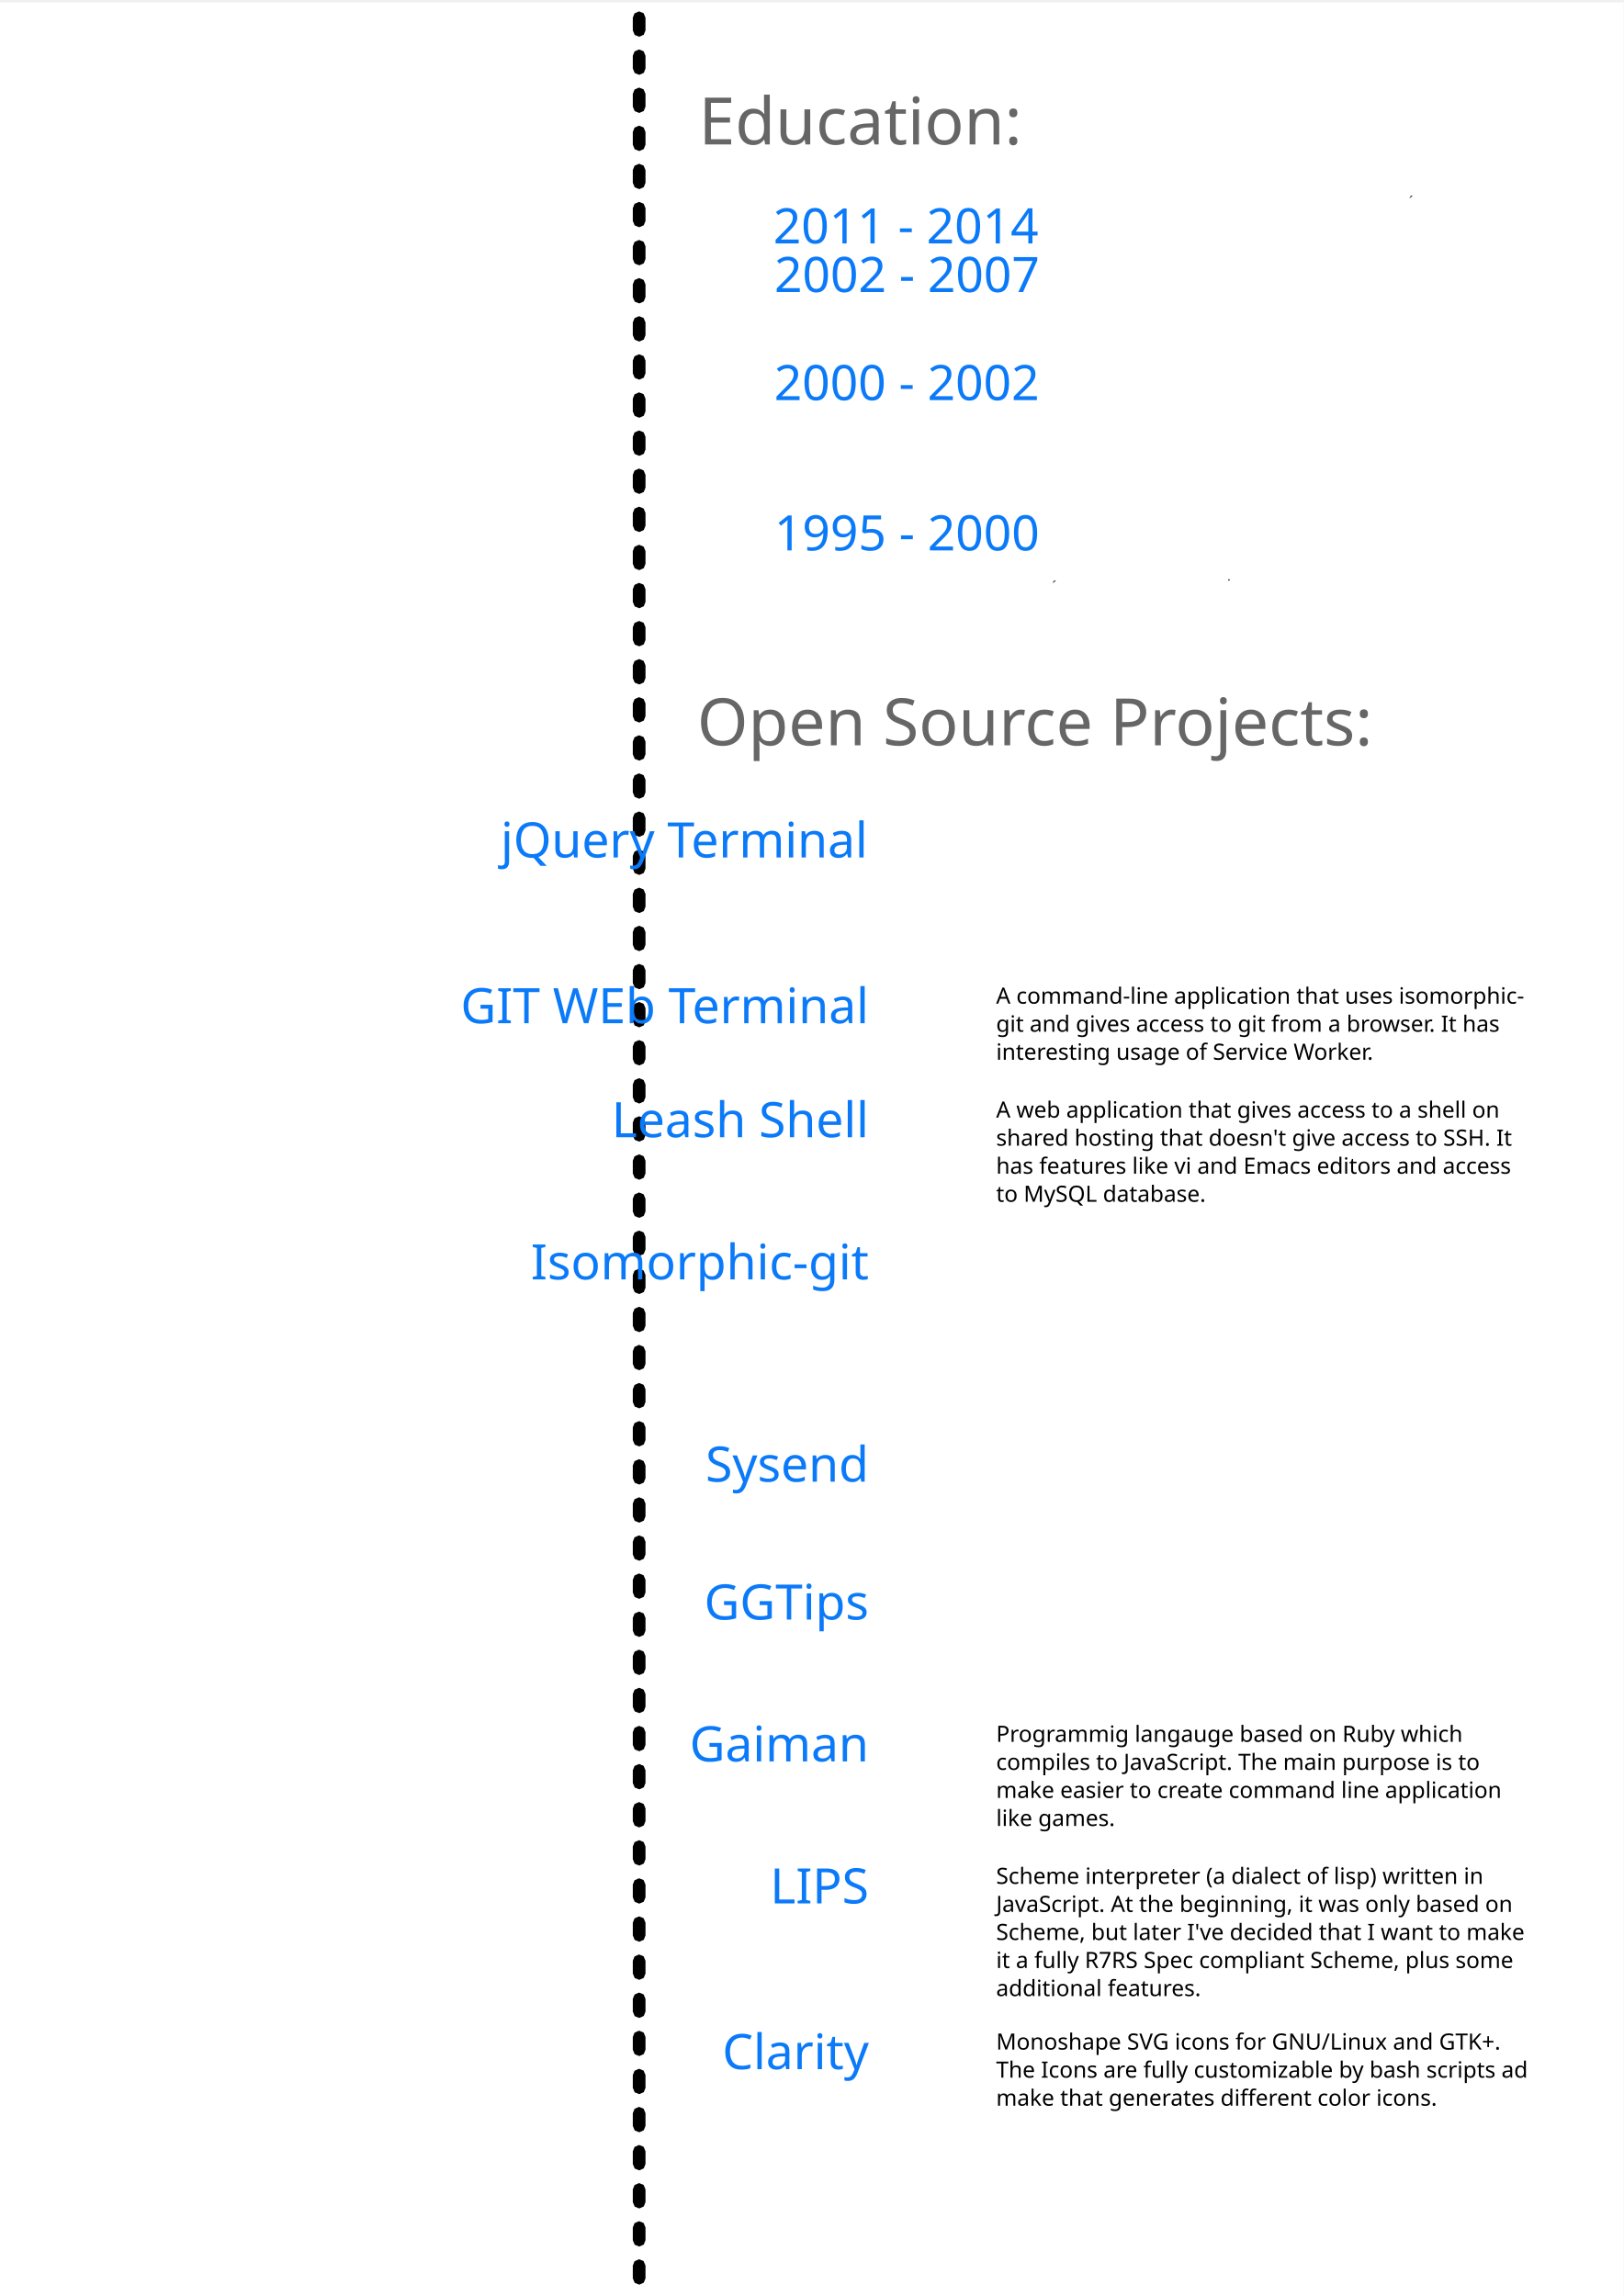
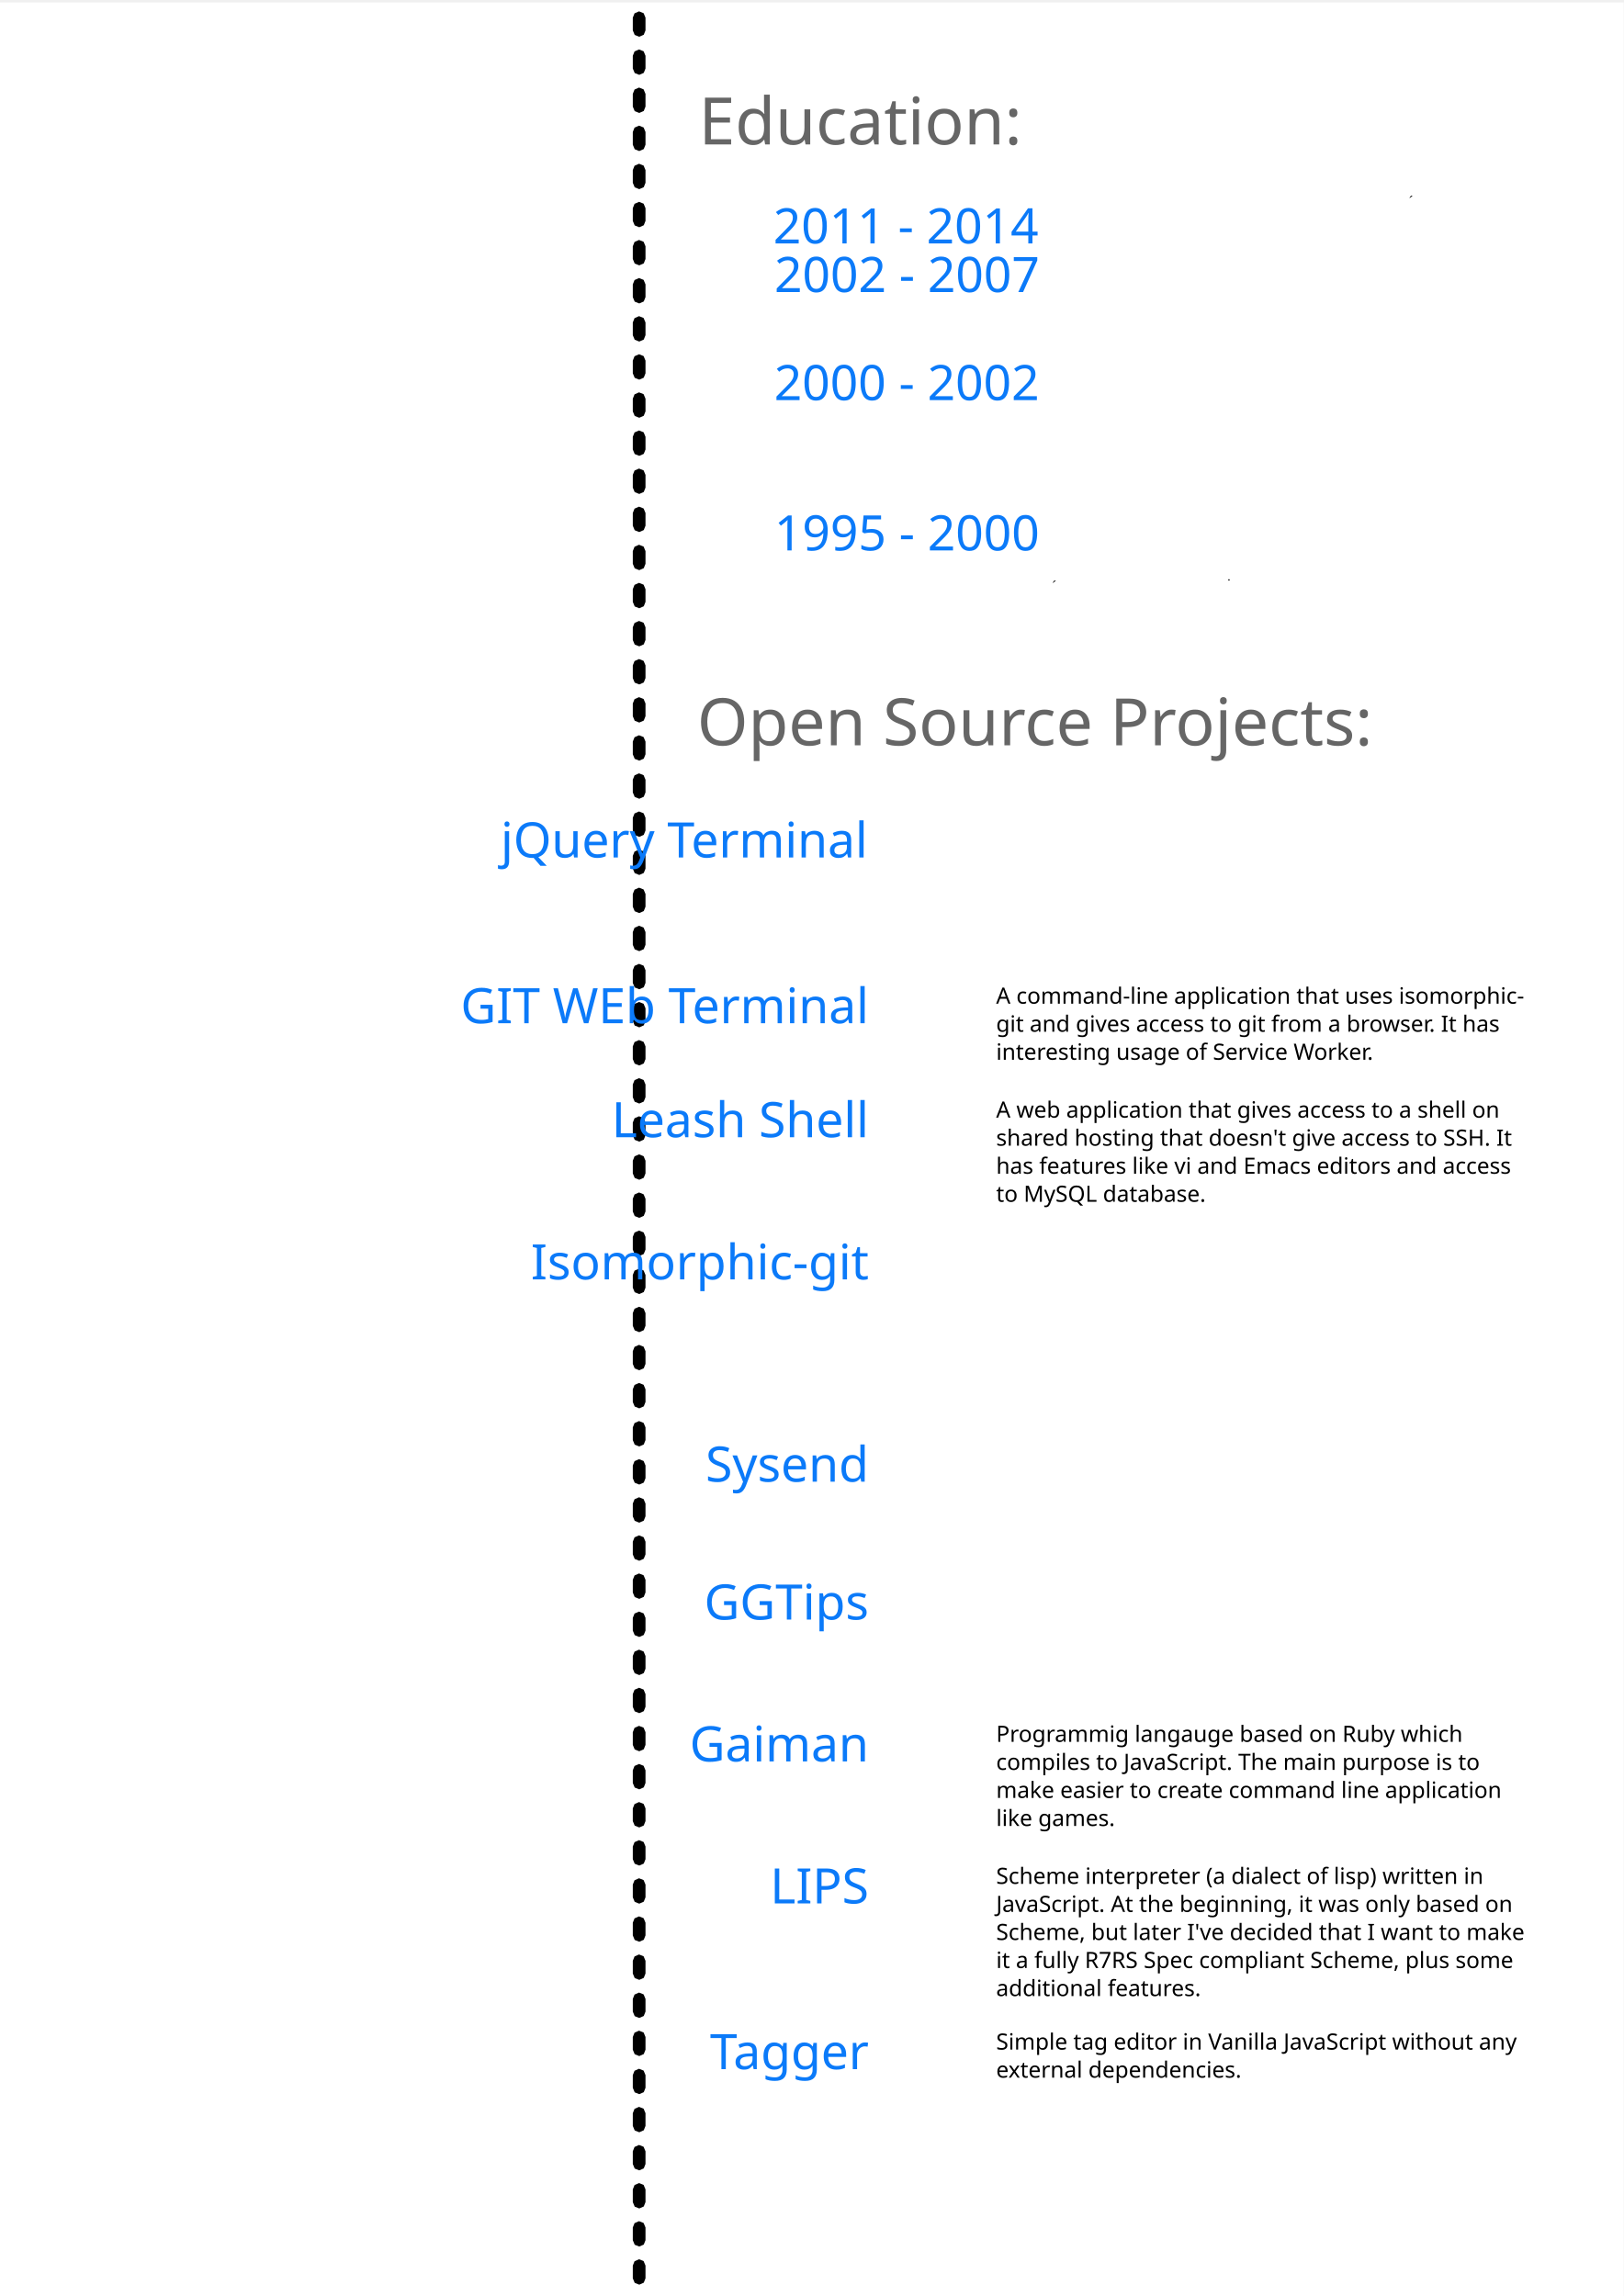
<svg xmlns="http://www.w3.org/2000/svg" xmlns:xlink="http://www.w3.org/1999/xlink" width="744.094" height="1052.362" id="svg2" version="1.1">
  <defs id="defs4">
    <rect x="769.857" y="520.391" width="267.38" height="67.259" id="rect37309" />
    <rect x="767.466" y="511.441" width="121.149" height="120.361" id="rect34097" />
    <rect x="794.899" y="402.453" width="185.332" height="156.639" id="rect28571" />
    <rect x="769.857" y="520.391" width="258.229" height="56.646" id="rect87174" />
    <rect x="769.857" y="520.391" width="267.228" height="70.948" id="rect96908" />
    <rect x="769.857" y="520.391" width="271.296" height="69.521" id="rect14001" />
    <rect x="769.857" y="520.391" width="269.163" height="62.235" id="rect1038" />
    <rect x="769.857" y="520.391" width="269.163" height="62.235" id="rect1864" />
    <rect x="769.857" y="520.391" width="269.163" height="62.235" id="rect18218" />
  </defs>
  <rect y="1.115" x="0" height="1052.362" width="744.094" id="rect4186" style="color:#000000;display:inline;overflow:visible;visibility:visible;fill:#ffffff;fill-opacity:1;fill-rule:nonzero;stroke:none;stroke-width:5.821;marker:none;enable-background:accumulate" />
  <path id="path3048" clip-path="none" d="m 290.789,6.112 -0.797,2 v 5.822 l 0.871,2.076 2.092,0.832 2.061,-0.908 0.797,-2 V 8.112 l -0.871,-2.076 -2.092,-0.834 z m 0,17.463 -0.797,2 v 5.822 l 0.871,2.076 2.092,0.834 2.061,-0.91 0.797,-2 v -5.822 l -0.871,-2.076 -2.092,-0.834 z m 0,17.463 -0.797,2 v 5.822 l 0.871,2.076 2.092,0.834 2.061,-0.91 0.797,-2 v -5.822 l -0.871,-2.076 -2.092,-0.834 z m 0,17.463 -0.797,2 v 5.822 l 0.871,2.076 2.092,0.834 2.061,-0.91 0.797,-2 v -5.822 l -0.871,-2.076 -2.092,-0.834 z m 0,17.463 -0.797,2 v 5.822 l 0.871,2.076 2.092,0.834 2.061,-0.91 0.797,-2 V 77.963 l -0.871,-2.076 -2.092,-0.834 z m 0,17.463 -0.797,2 v 5.822 l 0.871,2.076 2.092,0.834 2.061,-0.91 0.797,-2 v -5.822 l -0.871,-2.076 -2.092,-0.832 z m 0,17.463 -0.797,2.002 v 5.82 l 0.871,2.076 2.092,0.834 2.061,-0.91 0.797,-2 v -5.82 l -0.871,-2.078 -2.092,-0.832 z m 0,17.463 -0.797,2.002 v 5.82 l 0.871,2.076 2.092,0.834 2.061,-0.91 0.797,-2 v -5.82 l -0.871,-2.078 -2.092,-0.832 z m 0,17.463 -0.797,2.002 v 5.82 l 0.871,2.076 2.092,0.834 2.061,-0.91 0.797,-2 v -5.82 l -0.871,-2.078 -2.092,-0.832 z m 0,17.463 -0.797,2.002 v 5.82 l 0.871,2.076 2.092,0.834 2.061,-0.91 0.797,-2 v -5.82 l -0.871,-2.078 -2.092,-0.832 z m 0,17.463 -0.797,2.002 v 5.82 l 0.871,2.076 2.092,0.834 2.061,-0.91 0.797,-2 v -5.82 l -0.871,-2.078 -2.092,-0.832 z m 0,17.463 -0.797,2.002 v 5.82 l 0.871,2.076 2.092,0.834 2.061,-0.91 0.797,-2 v -5.82 l -0.871,-2.078 -2.092,-0.832 z m 0,17.465 -0.797,2 v 5.82 l 0.871,2.078 2.092,0.832 2.061,-0.908 0.797,-2.002 v -5.82 l -0.871,-2.076 -2.092,-0.834 z m 0,17.463 -0.797,2 v 5.82 l 0.871,2.078 2.092,0.832 2.061,-0.908 0.797,-2.002 v -5.82 l -0.871,-2.076 -2.092,-0.834 z m 0,17.463 -0.797,2 v 5.82 l 0.871,2.078 2.092,0.832 2.061,-0.908 0.797,-2.002 v -5.82 l -0.871,-2.076 -2.092,-0.834 z m 0,17.463 -0.797,2 v 5.82 l 0.871,2.078 2.092,0.832 2.061,-0.908 0.797,-2.002 v -5.82 l -0.871,-2.076 -2.092,-0.834 z m 0,17.463 -0.797,2 v 5.82 l 0.871,2.078 2.092,0.832 2.061,-0.908 0.797,-2.002 v -5.82 l -0.871,-2.076 -2.092,-0.834 z m 0,17.463 -0.797,2 v 5.82 l 0.871,2.078 2.092,0.832 2.061,-0.908 0.797,-2.002 v -5.82 l -0.871,-2.076 -2.092,-0.834 z m 0,17.463 -0.797,2 v 5.822 l 0.871,2.076 2.092,0.832 2.061,-0.908 0.797,-2 v -5.822 l -0.871,-2.076 -2.092,-0.834 z m 0,17.463 -0.797,2 v 5.822 l 0.871,2.076 2.092,0.834 2.061,-0.91 0.797,-2 v -5.822 l -0.871,-2.076 -2.092,-0.834 z m 0,17.463 -0.797,2 v 5.822 l 0.871,2.076 2.092,0.834 2.061,-0.91 0.797,-2 v -5.822 l -0.871,-2.076 -2.092,-0.834 z m 0,17.463 -0.797,2 v 5.822 l 0.871,2.076 2.092,0.834 2.061,-0.91 0.797,-2 v -5.822 l -0.871,-2.076 -2.092,-0.834 z m 0,17.463 -0.797,2 v 5.822 l 0.871,2.076 2.092,0.834 2.061,-0.91 0.797,-2 v -5.822 l -0.871,-2.076 -2.092,-0.834 z m 0,17.463 -0.797,2 v 5.822 l 0.871,2.076 2.092,0.834 2.061,-0.91 0.797,-2 v -5.822 l -0.871,-2.076 -2.092,-0.832 z m 0,17.463 -0.797,2.002 v 5.82 l 0.871,2.076 2.092,0.834 2.061,-0.91 0.797,-2 v -5.82 l -0.871,-2.078 -2.092,-0.832 z m 0,17.463 -0.797,2.002 v 5.82 l 0.871,2.076 2.092,0.834 2.061,-0.91 0.797,-2 v -5.82 l -0.871,-2.078 -2.092,-0.832 z m 0,17.463 -0.797,2.002 v 5.82 l 0.871,2.076 2.092,0.834 2.061,-0.91 0.797,-2 v -5.82 l -0.871,-2.078 -2.092,-0.832 z m 0,17.463 -0.797,2.002 v 5.82 l 0.871,2.076 2.092,0.834 2.061,-0.91 0.797,-2 v -5.82 l -0.871,-2.078 -2.092,-0.832 z m 0,17.463 -0.797,2.002 v 5.82 l 0.871,2.076 2.092,0.834 2.061,-0.91 0.797,-2 v -5.82 l -0.871,-2.078 -2.092,-0.832 z m 0,17.463 -0.797,2.002 v 5.82 l 0.871,2.076 2.092,0.834 2.061,-0.91 0.797,-2 v -5.82 l -0.871,-2.078 -2.092,-0.832 z m 0,17.465 -0.797,2 v 5.82 l 0.871,2.078 2.092,0.832 2.061,-0.908 0.797,-2.002 v -5.82 l -0.871,-2.076 -2.092,-0.834 z m 0,17.463 -0.797,2 v 5.82 l 0.871,2.078 2.092,0.832 2.061,-0.908 0.797,-2.002 v -5.82 l -0.871,-2.076 -2.092,-0.834 z m 0,17.463 -0.797,2 v 5.82 l 0.871,2.078 2.092,0.832 2.061,-0.908 0.797,-2.002 v -5.82 l -0.871,-2.076 -2.092,-0.834 z m 0,17.463 -0.797,2 v 5.82 l 0.871,2.078 2.092,0.832 2.061,-0.908 0.797,-2.002 v -5.82 l -0.871,-2.076 -2.092,-0.834 z m 0,17.463 -0.797,2 v 5.82 l 0.871,2.078 2.092,0.832 2.061,-0.908 0.797,-2.002 v -5.82 l -0.871,-2.076 -2.092,-0.834 z m 0,17.463 -0.797,2 v 5.82 l 0.871,2.078 2.092,0.832 2.061,-0.908 0.797,-2.002 v -5.82 l -0.871,-2.076 -2.092,-0.834 z m 0,17.463 -0.797,2 v 5.822 l 0.871,2.076 2.092,0.832 2.061,-0.908 0.797,-2 v -5.822 l -0.871,-2.076 -2.092,-0.834 z m 0,17.463 -0.797,2 v 5.822 l 0.871,2.076 2.092,0.834 2.061,-0.91 0.797,-2 v -5.822 l -0.871,-2.076 -2.092,-0.834 z m 0,17.463 -0.797,2 v 5.822 l 0.871,2.076 2.092,0.834 2.061,-0.91 0.797,-2 v -5.822 l -0.871,-2.076 -2.092,-0.834 z m 0,17.463 -0.797,2 v 5.822 l 0.871,2.076 2.092,0.834 2.061,-0.91 0.797,-2 v -5.822 l -0.871,-2.076 -2.092,-0.834 z m 0,17.463 -0.797,2 v 5.822 l 0.871,2.076 2.092,0.834 2.061,-0.91 0.797,-2 v -5.822 l -0.871,-2.076 -2.092,-0.834 z m 0,17.463 -0.797,2 v 5.822 l 0.871,2.076 2.092,0.834 2.061,-0.91 0.797,-2 v -5.822 l -0.871,-2.076 -2.092,-0.832 z m 0,17.463 -0.797,2.002 v 5.82 l 0.871,2.076 2.092,0.834 2.061,-0.91 0.797,-2 v -5.82 l -0.871,-2.078 -2.092,-0.832 z m 0,17.463 -0.797,2.002 v 5.82 l 0.871,2.076 2.092,0.834 2.061,-0.91 0.797,-2 v -5.82 l -0.871,-2.078 -2.092,-0.832 z m 0,17.463 -0.797,2.002 v 5.82 l 0.871,2.076 2.092,0.834 2.061,-0.91 0.797,-2 v -5.82 l -0.871,-2.078 -2.092,-0.832 z m 0,17.463 -0.797,2.002 v 5.82 l 0.871,2.076 2.092,0.834 2.061,-0.91 0.797,-2 v -5.82 l -0.871,-2.078 -2.092,-0.832 z m 0,17.463 -0.797,2.002 v 5.82 l 0.871,2.076 2.092,0.834 2.061,-0.91 0.797,-2 v -5.82 l -0.871,-2.078 -2.092,-0.832 z m 0,17.463 -0.797,2.002 v 5.82 l 0.871,2.076 2.092,0.834 2.061,-0.91 0.797,-2 v -5.82 l -0.871,-2.078 -2.092,-0.832 z m 0,17.465 -0.797,2 v 5.82 l 0.871,2.078 2.092,0.832 2.061,-0.908 0.797,-2.002 v -5.82 l -0.871,-2.076 -2.092,-0.834 z m 0,17.463 -0.797,2 v 5.82 l 0.871,2.078 2.092,0.832 2.061,-0.908 0.797,-2.002 v -5.82 l -0.871,-2.076 -2.092,-0.834 z m 0,17.463 -0.797,2 v 5.82 l 0.871,2.078 2.092,0.832 2.061,-0.908 0.797,-2.002 v -5.82 l -0.871,-2.076 -2.092,-0.834 z m 0,17.463 -0.797,2 v 5.82 l 0.871,2.078 2.092,0.832 2.061,-0.908 0.797,-2.002 v -5.82 l -0.871,-2.076 -2.092,-0.834 z m 0,17.463 -0.797,2 v 5.82 l 0.871,2.078 2.092,0.832 2.061,-0.908 0.797,-2.002 v -5.82 l -0.871,-2.076 -2.092,-0.834 z m 0,17.463 -0.797,2 v 5.82 l 0.871,2.078 2.092,0.832 2.061,-0.908 0.797,-2.002 v -5.82 l -0.871,-2.076 -2.092,-0.834 z m 0,17.463 -0.797,2 v 5.822 l 0.871,2.076 2.092,0.832 2.061,-0.908 0.797,-2 v -5.822 l -0.871,-2.076 -2.092,-0.834 z m 0,17.463 -0.797,2 v 5.822 l 0.871,2.076 2.092,0.834 2.061,-0.91 0.797,-2 v -5.822 l -0.871,-2.076 -2.092,-0.834 z m 0,17.463 -0.797,2 v 5.822 l 0.871,2.076 2.092,0.834 2.061,-0.91 0.797,-2 v -5.822 l -0.871,-2.076 -2.092,-0.834 z m 0,17.463 -0.797,2 v 5.822 l 0.871,2.076 2.092,0.834 2.061,-0.91 0.797,-2 v -5.822 l -0.871,-2.076 -2.092,-0.834 z m 0,17.463 -0.797,2 v 5.822 l 0.871,2.076 2.092,0.834 2.061,-0.91 0.797,-2 v -5.822 l -0.871,-2.076 -2.092,-0.834 z m 0,17.463 -0.797,2 v 5.822 l 0.871,2.076 2.092,0.834 2.061,-0.91 0.797,-2 v -5.822 l -0.871,-2.076 -2.092,-0.832 z" style="color:#000000;font-style:normal;font-variant:normal;font-weight:normal;font-stretch:normal;font-size:medium;line-height:normal;font-family:sans-serif;font-variant-ligatures:normal;font-variant-position:normal;font-variant-caps:normal;font-variant-numeric:normal;font-variant-alternates:normal;font-feature-settings:normal;text-indent:0;text-align:start;text-decoration:none;text-decoration-line:none;text-decoration-style:solid;text-decoration-color:#000000;letter-spacing:normal;word-spacing:normal;text-transform:none;writing-mode:lr-tb;direction:ltr;text-orientation:mixed;dominant-baseline:auto;baseline-shift:baseline;text-anchor:start;white-space:normal;shape-padding:0;clip-rule:nonzero;display:inline;overflow:visible;visibility:visible;opacity:1;isolation:auto;mix-blend-mode:normal;color-interpolation:sRGB;color-interpolation-filters:linearRGB;solid-color:#000000;solid-opacity:1;vector-effect:none;fill:#000000;fill-opacity:1;fill-rule:nonzero;stroke:none;stroke-width:5.821;stroke-linecap:round;stroke-linejoin:miter;stroke-miterlimit:4;stroke-dasharray:5.821, 11.642;stroke-dashoffset:0;stroke-opacity:1;color-rendering:auto;image-rendering:auto;shape-rendering:auto;text-rendering:auto;enable-background:accumulate" />
  <g transform="matrix(0.9350419,0,0,0.9350419,-120.9011,-83.61084)" id="g3112" />
  <g transform="translate(0,-650.9795)" id="g3223" />
  <flowRoot transform="matrix(0.9589772,0,0,0.9589772,243.9261,158.7313)" style="font-style:normal;font-variant:normal;font-weight:500;font-stretch:normal;font-size:9.733px;line-height:125%;font-family:Bodonitown;-inkscape-font-specification:'Bodonitown Medium';text-align:start;letter-spacing:0px;word-spacing:0px;writing-mode:lr-tb;text-anchor:start;fill:#666666;fill-opacity:1;stroke:none" id="flowRoot3137-3" xml:space="preserve">
    <flowRegion style="font-size:9.733px;fill:#666666" id="flowRegion3139-6">
      <rect style="font-style:normal;font-variant:normal;font-weight:500;font-stretch:normal;font-size:9.733px;font-family:Bodonitown;-inkscape-font-specification:'Bodonitown Medium';fill:#666666" y="900.003" x="64.894" height="35.304" width="490.787" id="rect3141-7" />
    </flowRegion>
    <flowPara id="flowPara915">Created using Inkscape; (C) 2011-2022 Jakub T. Jankiewicz; CC-BY-SA 3.0; source:</flowPara>
    <flowPara id="flowPara2013">https://github.com/jcubic/cv</flowPara>
  </flowRoot>
  <flowRoot xml:space="preserve" id="flowRoot901" style="font-style:normal;font-variant:normal;font-weight:500;font-stretch:normal;font-size:12.527px;font-family:Bodonitown;-inkscape-font-specification:'Bodonitown Medium';fill:#000000;fill-opacity:1;stroke:none" transform="matrix(0.8210528,0,0,0.8210528,134.3699,-129.6824)">
    <flowRegion id="flowRegion897">
      <rect id="rect895" width="290.638" height="72.869" x="392.235" y="295.076" style="font-style:normal;font-variant:normal;font-weight:500;font-stretch:normal;font-size:12.527px;font-family:Bodonitown;-inkscape-font-specification:'Bodonitown Medium'" />
    </flowRegion>
    <flowPara style="font-style:normal;font-variant:normal;font-weight:500;font-stretch:normal;font-size:12.527px;font-family:Bodonitown;-inkscape-font-specification:'Bodonitown Medium'" id="flowPara899" />
  </flowRoot>
  <flowRoot transform="matrix(0.8210528,0,0,0.8210528,134.3699,-111.5521)" style="font-style:normal;font-variant:normal;font-weight:500;font-stretch:normal;font-size:12.527px;font-family:Bodonitown;-inkscape-font-specification:'Bodonitown Medium';fill:#000000;fill-opacity:1;stroke:none" id="flowRoot902" xml:space="preserve">
    <flowRegion id="flowRegion898">
      <rect style="font-style:normal;font-variant:normal;font-weight:500;font-stretch:normal;font-size:12.527px;font-family:Bodonitown;-inkscape-font-specification:'Bodonitown Medium'" y="295.076" x="392.235" height="72.869" width="290.638" id="rect896" />
    </flowRegion>
    <flowPara id="flowPara900" style="font-style:normal;font-variant:normal;font-weight:500;font-stretch:normal;font-size:12.527px;font-family:Bodonitown;-inkscape-font-specification:'Bodonitown Medium'" />
  </flowRoot>
  <flowRoot xml:space="preserve" id="flowRoot910" style="font-style:normal;font-variant:normal;font-weight:500;font-stretch:normal;font-size:12.527px;font-family:Bodonitown;-inkscape-font-specification:'Bodonitown Medium';fill:#000000;fill-opacity:1;stroke:none" transform="matrix(0.8210528,0,0,0.8210528,134.3699,-93.42171)">
    <flowRegion id="flowRegion906">
      <rect id="rect904" width="290.638" height="39.746" x="392.235" y="295.076" style="font-style:normal;font-variant:normal;font-weight:500;font-stretch:normal;font-size:12.527px;font-family:Bodonitown;-inkscape-font-specification:'Bodonitown Medium'" />
    </flowRegion>
    <flowPara style="font-style:normal;font-variant:normal;font-weight:500;font-stretch:normal;font-size:12.527px;font-family:Bodonitown;-inkscape-font-specification:'Bodonitown Medium'" id="flowPara908" />
  </flowRoot>
  <flowRoot transform="matrix(0.8210528,0,0,0.8210528,134.3699,47.44997)" style="font-style:normal;font-variant:normal;font-weight:500;font-stretch:normal;font-size:12.527px;font-family:Bodonitown;-inkscape-font-specification:'Bodonitown Medium';fill:#000000;fill-opacity:1;stroke:none" id="flowRoot980" xml:space="preserve">
    <flowRegion id="flowRegion976">
      <rect style="font-style:normal;font-variant:normal;font-weight:500;font-stretch:normal;font-size:12.527px;font-family:Bodonitown;-inkscape-font-specification:'Bodonitown Medium'" y="295.076" x="392.235" height="72.869" width="290.638" id="rect974" />
    </flowRegion>
    <flowPara id="flowPara978" style="font-style:normal;font-variant:normal;font-weight:500;font-stretch:normal;font-size:12.527px;font-family:Bodonitown;-inkscape-font-specification:'Bodonitown Medium'" />
  </flowRoot>
  <flowRoot xml:space="preserve" id="flowRoot883" style="font-style:normal;font-variant:normal;font-weight:500;font-stretch:normal;font-size:12.527px;font-family:Bodonitown;-inkscape-font-specification:'Bodonitown Medium';fill:#000000;fill-opacity:1;stroke:none" transform="matrix(0.8210528,0,0,0.8210528,134.3699,65.58031)">
    <flowRegion id="flowRegion879">
      <rect id="rect877" width="290.638" height="72.869" x="392.235" y="295.076" style="font-style:normal;font-variant:normal;font-weight:500;font-stretch:normal;font-size:12.527px;font-family:Bodonitown;-inkscape-font-specification:'Bodonitown Medium'" />
    </flowRegion>
    <flowPara style="font-style:normal;font-variant:normal;font-weight:500;font-stretch:normal;font-size:12.527px;font-family:Bodonitown;-inkscape-font-specification:'Bodonitown Medium'" id="flowPara881" />
  </flowRoot>
  <flowRoot transform="matrix(0.8210528,0,0,0.8210528,134.3699,278.1789)" style="font-style:normal;font-variant:normal;font-weight:500;font-stretch:normal;font-size:12.527px;font-family:Bodonitown;-inkscape-font-specification:'Bodonitown Medium';fill:#000000;fill-opacity:1;stroke:none" id="flowRoot1010" xml:space="preserve">
    <flowRegion id="flowRegion1000">
      <rect style="font-style:normal;font-variant:normal;font-weight:500;font-stretch:normal;font-size:12.527px;font-family:Bodonitown;-inkscape-font-specification:'Bodonitown Medium';stroke-width:1" y="295.076" x="392.235" height="134.148" width="338.819" id="rect998" />
    </flowRegion>
    <flowPara style="font-style:normal;font-variant:normal;font-weight:normal;font-stretch:normal;font-size:12.527px;font-family:Arial;-inkscape-font-specification:Arial" id="flowPara31365" />
  </flowRoot>
  <text xml:space="preserve" id="text34095" style="font-family:STIX;font-size:28px;line-height:1.25;letter-spacing:0px;word-spacing:0px;-inkscape-font-specification:STIX;white-space:pre;shape-inside:url(#rect34097)" />
  <g id="g27979">
    <text id="text2872" y="66.192" x="320.186" style="font-style:normal;font-variant:normal;font-weight:normal;font-stretch:normal;font-size:30px;font-family:'Bebas Neue';-inkscape-font-specification:'Bebas Neue';fill:#666666;fill-opacity:1;stroke:none" xml:space="preserve">
      <tspan y="66.192" x="320.186" id="tspan2874">Education:</tspan>
    </text>
    <path id="path2959-9-8" d="m 646.141,90.708 h -0.264 l 0.759,-1 h 0.759 l -1.253,1" style="font-style:normal;font-weight:normal;font-size:14px;font-family:'New Cicle';-inkscape-font-specification:'New Cicle';fill:#000000;fill-opacity:1;stroke:none" />
    <g transform="translate(-0.04806519,42.29179)" id="g3260">
      <text xml:space="preserve" style="font-style:normal;font-variant:normal;font-weight:normal;font-stretch:normal;font-size:22.441px;font-family:'Bebas Neue';-inkscape-font-specification:'Bebas Neue';fill:#0b7af9;fill-opacity:1;stroke:none" x="354.862" y="209.99" id="text2941">
        <tspan id="tspan2943" x="354.862" y="209.99" style="font-style:normal;font-variant:normal;font-weight:normal;font-stretch:normal;font-size:22.441px;font-family:'Bebas Neue';-inkscape-font-specification:'Bebas Neue';fill:#0b7af9;fill-opacity:1">1995 - 2000</tspan>
      </text>
      <g id="g3010" transform="matrix(0.9350419,0,0,0.9350419,32.31368,-145.5765)">
        <flowRoot transform="matrix(0.7368114,0,0,0.7368114,164.5854,143.4101)" style="font-style:normal;font-variant:normal;font-weight:500;font-stretch:normal;font-size:14.929px;font-family:Bodonitown;-inkscape-font-specification:'Bodonitown Medium';fill:#000000;fill-opacity:1;stroke:none" id="flowRoot2945" xml:space="preserve">
          <flowRegion id="flowRegion2947">
            <rect style="font-style:normal;font-variant:normal;font-weight:500;font-stretch:normal;font-size:14.929px;font-family:Bodonitown;-inkscape-font-specification:'Bodonitown Medium'" y="295.076" x="392.235" height="74.244" width="346.184" id="rect2949" />
          </flowRegion>
          <flowPara style="font-style:normal;font-variant:normal;font-weight:500;font-stretch:normal;font-size:14.929px;font-family:Bodonitown;-inkscape-font-specification:'Bodonitown Medium'" id="flowPara2951">
            <flowSpan id="flowSpan3749" style="font-style:normal;font-variant:normal;font-weight:500;font-stretch:normal;font-size:14.929px;font-family:Bodonitown;-inkscape-font-specification:'Bodonitown Medium';fill:#0b7af9;fill-opacity:1">Electronic Technikum<flowSpan style="fill:#000000" id="flowSpan29390"> with major</flowSpan>
            </flowSpan>"RTV" at ZSZ nr 1 in Skarzysko-Kamienna</flowPara>
        </flowRoot>
        <circle transform="matrix(0.8181818,0,0,0.8181818,125.9659,-426.12)" id="path2999-7" style="fill:#000000;fill-opacity:1;stroke:none" cx="540.041" cy="1003.256" r="0.457" />
        <path id="path2959-9" d="m 481.686,396.111 h -0.283 l 0.811,-1.07 h 0.811 l -1.34,1.07" style="font-style:normal;font-weight:normal;font-size:14px;font-family:'New Cicle';-inkscape-font-specification:'New Cicle';fill:#000000;fill-opacity:1;stroke:none" />
      </g>
    </g>
    <g transform="translate(-0.04806519,20.9819)" id="g3250">
      <text id="text2929" y="162.425" x="354.794" style="font-style:normal;font-variant:normal;font-weight:normal;font-stretch:normal;font-size:22.441px;font-family:'Bebas Neue';-inkscape-font-specification:'Bebas Neue';fill:#0b7af9;fill-opacity:1;stroke:none" xml:space="preserve">
        <tspan style="font-style:normal;font-variant:normal;font-weight:normal;font-stretch:normal;font-size:22.441px;font-family:'Bebas Neue';-inkscape-font-specification:'Bebas Neue';fill:#0b7af9;fill-opacity:1" y="162.425" x="354.794" id="tspan2931">2000 - 2002</tspan>
      </text>
      <g id="g3020" transform="matrix(0.9350419,0,0,0.9350419,32.24169,-107.3372)">
        <flowRoot xml:space="preserve" id="flowRoot2933" style="font-style:normal;font-variant:normal;font-weight:500;font-stretch:normal;font-size:14.929px;font-family:Bodonitown;-inkscape-font-specification:'Bodonitown Medium';fill:#000000;fill-opacity:1;stroke:none" transform="matrix(0.7368114,0,0,0.7368114,164.5854,51.48023)">
          <flowRegion id="flowRegion2935">
            <rect style="font-style:normal;font-variant:normal;font-weight:500;font-stretch:normal;font-size:14.929px;font-family:Bodonitown;-inkscape-font-specification:'Bodonitown Medium';stroke-width:1" id="rect2937" width="346.184" height="81.267" x="392.235" y="295.076" />
          </flowRegion>
          <flowPara id="flowPara2939" style="font-style:normal;font-variant:normal;font-weight:500;font-stretch:normal;font-size:14.929px;font-family:Bodonitown;-inkscape-font-specification:'Bodonitown Medium'">Non Pubilc post-secondary Electronic School  of Towarzystwo Wiedzy Powszechnej with major <flowSpan id="flowSpan3747" style="font-style:normal;font-variant:normal;font-weight:500;font-stretch:normal;font-size:14.929px;font-family:Bodonitown;-inkscape-font-specification:'Bodonitown Medium';fill:#0b7af9;fill-opacity:1">"Computer Systems".</flowSpan>
          </flowPara>
        </flowRoot>
      </g>
    </g>
    <g transform="translate(-0.04806519,6.616544)" id="g3237">
      <text xml:space="preserve" style="font-style:normal;font-variant:normal;font-weight:normal;font-stretch:normal;font-size:22.441px;font-family:'Bebas Neue';-inkscape-font-specification:'Bebas Neue';fill:#0b7af9;fill-opacity:1;stroke:none" x="354.907" y="127.24" id="text2913">
        <tspan id="tspan2915" x="354.907" y="127.24" style="font-style:normal;font-variant:normal;font-weight:normal;font-stretch:normal;font-size:22.441px;font-family:'Bebas Neue';-inkscape-font-specification:'Bebas Neue';fill:#0b7af9;fill-opacity:1">2002 - 2007</tspan>
      </text>
      <flowRoot xml:space="preserve" id="flowRoot2921" style="font-style:normal;font-variant:normal;font-weight:500;font-stretch:normal;font-size:14.929px;font-family:Bodonitown;-inkscape-font-specification:'Bodonitown Medium';fill:#000000;fill-opacity:1;stroke:none" transform="matrix(0.6889496,0,0,0.6889496,186.0845,-116.5219)">
        <flowRegion id="flowRegion2923">
          <rect id="rect2925" width="347.333" height="62.305" x="392.235" y="295.076" style="font-style:normal;font-variant:normal;font-weight:500;font-stretch:normal;font-size:14.929px;font-family:Bodonitown;-inkscape-font-specification:'Bodonitown Medium';stroke-width:1" />
        </flowRegion>
        <flowPara id="flowPara2927" style="font-style:normal;font-variant:normal;font-weight:500;font-stretch:normal;font-size:14.929px;font-family:Bodonitown;-inkscape-font-specification:'Bodonitown Medium'">Engineering Degree <flowSpan style="font-style:normal;font-variant:normal;font-weight:500;font-stretch:normal;font-size:14.929px;font-family:Bodonitown;-inkscape-font-specification:'Bodonitown Medium';fill:#0b7af9;fill-opacity:1" id="flowSpan3727">"Computer Science" </flowSpan>with major <flowSpan style="fill:#0b7af9;fill-opacity:1" id="flowSpan3901">"Information Systems"</flowSpan> on Kielce University of Technology</flowPara>
      </flowRoot>
      <text id="text3168" y="104.95" x="354.39" style="font-style:normal;font-variant:normal;font-weight:normal;font-stretch:normal;font-size:22.441px;font-family:'Bebas Neue';-inkscape-font-specification:'Bebas Neue';fill:#0b7af9;fill-opacity:1;stroke:none" xml:space="preserve">
        <tspan style="font-style:normal;font-variant:normal;font-weight:normal;font-stretch:normal;font-size:22.441px;font-family:'Bebas Neue';-inkscape-font-specification:'Bebas Neue';fill:#0b7af9;fill-opacity:1" y="104.95" x="354.39" id="tspan3170">2011 - 2014</tspan>
      </text>
    </g>
  </g>
  <text xml:space="preserve" style="font-style:normal;font-variant:normal;font-weight:normal;font-stretch:normal;font-size:30px;font-family:'Bebas Neue';-inkscape-font-specification:'Bebas Neue';fill:#666666;fill-opacity:1;stroke:none" x="319.436" y="341.608" id="text2888">
    <tspan id="tspan2890" x="319.436" y="341.608">Open Source Projects:</tspan>
  </text>
  <g id="g27831">
    <flowRoot transform="matrix(0.8210528,0,0,0.8210528,134.3699,130.6951)" style="font-style:normal;font-variant:normal;font-weight:500;font-stretch:normal;font-size:12.527px;line-height:1.25;font-family:Bodonitown;-inkscape-font-specification:'Bodonitown Medium';fill:#000000;fill-opacity:1;stroke:none" id="flowRoot3783" xml:space="preserve">
      <flowRegion id="flowRegion3785">
        <rect style="font-style:normal;font-variant:normal;font-weight:500;font-stretch:normal;font-size:12.527px;font-family:Bodonitown;-inkscape-font-specification:'Bodonitown Medium';stroke-width:1" y="295.076" x="392.235" height="105.171" width="301.035" id="rect3787" />
      </flowRegion>
      <flowPara style="font-style:normal;font-variant:normal;font-weight:500;font-stretch:normal;font-size:12.527px;font-family:Bodonitown;-inkscape-font-specification:'Bodonitown Medium'" id="flowPara1160">JavaScript library, which can be called a framework for creating command-line applications in a browser. It has a lot of featurers like syntax highlighting, but also a simple API for basic functionality.</flowPara>
    </flowRoot>
    <a id="a4654" xlink:href="https://terminal.jcubic.pl/" transform="translate(0,59.68652)">
      <text id="text3779" y="333.333" x="438.522" style="font-style:normal;font-variant:normal;font-weight:normal;font-stretch:normal;font-size:22.441px;font-family:'Bebas Neue';-inkscape-font-specification:'Bebas Neue';text-align:end;text-anchor:end;fill:#0b7af9;fill-opacity:1;stroke:none;stroke-width:0.935" xml:space="preserve">
        <tspan id="tspan3957" style="font-style:normal;font-variant:normal;font-weight:normal;font-stretch:normal;font-size:22.441px;font-family:'Bebas Neue';-inkscape-font-specification:'Bebas Neue';text-align:end;text-anchor:end;fill:#0b7af9;fill-opacity:1;stroke-width:0.935" y="333.333" x="438.522">jQuery Terminal</tspan>
      </text>
    </a>
  </g>
  <g id="g26650" transform="translate(0,25.58968)">
    <a id="a4670" xlink:href="https://github.com/jcubic/sysend.js" transform="translate(0,64.73071)">
      <text xml:space="preserve" style="font-style:normal;font-variant:normal;font-weight:normal;font-stretch:normal;font-size:22.441px;font-family:'Bebas Neue';-inkscape-font-specification:'Bebas Neue';text-align:end;text-anchor:end;fill:#0b7af9;fill-opacity:1;stroke:none;stroke-width:0.935" x="439.015" y="588.8" id="text1144">
        <tspan x="439.015" y="588.8" style="font-style:normal;font-variant:normal;font-weight:normal;font-stretch:normal;font-size:22.441px;font-family:'Bebas Neue';-inkscape-font-specification:'Bebas Neue';text-align:end;text-anchor:end;fill:#0b7af9;fill-opacity:1;stroke-width:0.935" id="tspan1142">Sysend</tspan>
      </text>
    </a>
    <flowRoot xml:space="preserve" id="flowRoot1140" style="font-style:normal;font-variant:normal;font-weight:500;font-stretch:normal;font-size:12.527px;line-height:1.25;font-family:Bodonitown;-inkscape-font-specification:'Bodonitown Medium';fill:#000000;fill-opacity:1;stroke:none" transform="matrix(0.8210528,0,0,0.8210528,134.3699,391.2064)">
      <flowRegion id="flowRegion1136">
        <rect id="rect1134" width="290.638" height="119.033" x="392.235" y="295.076" style="font-style:normal;font-variant:normal;font-weight:500;font-stretch:normal;font-size:12.527px;font-family:Bodonitown;-inkscape-font-specification:'Bodonitown Medium';stroke-width:1" />
      </flowRegion>
      <flowPara style="font-style:normal;font-variant:normal;font-weight:500;font-stretch:normal;font-size:12.527px;font-family:Bodonitown;-inkscape-font-specification:'Bodonitown Medium'" id="flowPara1154">Vanilla JavaScript Library for sending communication between open browser tabs. It has a very simple API and has no dependencies. It uses native browsers APIS.</flowPara>
    </flowRoot>
  </g>
  <g id="g26641" transform="translate(0,21.8148)">
    <a id="a4674" xlink:href="https://github.com/Roche/ggtips" transform="translate(0,56.99174)">
      <text id="text918" y="663.511" x="439.015" style="font-style:normal;font-variant:normal;font-weight:normal;font-stretch:normal;font-size:22.441px;font-family:'Bebas Neue';-inkscape-font-specification:'Bebas Neue';text-align:end;text-anchor:end;fill:#0b7af9;fill-opacity:1;stroke:none;stroke-width:0.935" xml:space="preserve">
        <tspan id="tspan916" style="font-style:normal;font-variant:normal;font-weight:normal;font-stretch:normal;font-size:22.441px;font-family:'Bebas Neue';-inkscape-font-specification:'Bebas Neue';text-align:end;text-anchor:end;fill:#0b7af9;fill-opacity:1;stroke-width:0.935" y="663.511" x="439.015">GGTips</tspan>
      </text>
    </a>
    <flowRoot transform="matrix(0.8210528,0,0,0.8210528,134.3699,460.0781)" style="font-style:normal;font-variant:normal;font-weight:500;font-stretch:normal;font-size:12.527px;line-height:1.25;font-family:Bodonitown;-inkscape-font-specification:'Bodonitown Medium';fill:#000000;fill-opacity:1;stroke:none" id="flowRoot926" xml:space="preserve">
      <flowRegion id="flowRegion922">
        <rect style="font-style:normal;font-variant:normal;font-weight:500;font-stretch:normal;font-size:12.527px;font-family:Bodonitown;-inkscape-font-specification:'Bodonitown Medium';stroke-width:1" y="295.076" x="392.235" height="72.869" width="290.638" id="rect920" />
      </flowRegion>
      <flowPara id="flowPara914" style="font-style:normal;font-variant:normal;font-weight:500;font-stretch:normal;font-size:12.527px;font-family:Bodonitown;-inkscape-font-specification:'Bodonitown Medium'">R package for creating tooltips on Plots with popular ggplot library. I'm the author of the front-end part. It was a project for ASTEK client (pharmaceutical company)</flowPara>
    </flowRoot>
  </g>
  <g id="g26659" transform="translate(0,16.42918)">
    <a id="a4658" xlink:href="https://isomorphic-git.org/" transform="translate(0,161.8511)">
      <text xml:space="preserve" style="font-style:normal;font-variant:normal;font-weight:normal;font-stretch:normal;font-size:22.441px;font-family:'Bebas Neue';-inkscape-font-specification:'Bebas Neue';text-align:end;text-anchor:end;fill:#0b7af9;fill-opacity:1;stroke:none;stroke-width:0.935" x="439.015" y="408.13" id="text978">
        <tspan x="439.015" y="408.13" style="font-style:normal;font-variant:normal;font-weight:normal;font-stretch:normal;font-size:22.441px;font-family:'Bebas Neue';-inkscape-font-specification:'Bebas Neue';text-align:end;text-anchor:end;fill:#0b7af9;fill-opacity:1;stroke-width:0.935" id="tspan976">Isomorphic-git</tspan>
      </text>
    </a>
    <flowRoot xml:space="preserve" id="flowRoot988" style="font-style:normal;font-variant:normal;font-weight:500;font-stretch:normal;font-size:12.527px;font-family:Bodonitown;-inkscape-font-specification:'Bodonitown Medium';fill:#000000;fill-opacity:1;stroke:none" transform="matrix(0.8210528,0,0,0.8210528,134.3699,309.5563)">
      <flowRegion id="flowRegion982">
        <rect id="rect980" width="305.86" height="98.844" x="392.235" y="295.076" style="font-style:normal;font-variant:normal;font-weight:500;font-stretch:normal;font-size:12.527px;font-family:Bodonitown;-inkscape-font-specification:'Bodonitown Medium';stroke-width:1" />
      </flowRegion>
      <flowPara style="font-style:normal;font-variant:normal;font-weight:500;font-stretch:normal;font-size:12.527px;font-family:Bodonitown;-inkscape-font-specification:'Bodonitown Medium'" id="flowPara24085">Git implementation in JavaScriptt for browsers and NodeJS. I'm an active maintainer of the project. The main author doesn't work on the project anymore. I'm mostly communicating with users, doing code reviews, and merging changes.</flowPara>
    </flowRoot>
  </g>
  <g id="g26632" transform="translate(0,17.91831)">
    <a id="a4678" xlink:href="https://github.com/jcubic/gaiman" transform="translate(0,61.85246)">
      <text id="text996" y="727.563" x="439.015" style="font-style:normal;font-variant:normal;font-weight:normal;font-stretch:normal;font-size:22.441px;font-family:'Bebas Neue';-inkscape-font-specification:'Bebas Neue';text-align:end;text-anchor:end;fill:#0b7af9;fill-opacity:1;stroke:none;stroke-width:0.935" xml:space="preserve">
        <tspan id="tspan954" y="727.563" x="439.015">Gaiman</tspan>
      </text>
    </a>
    <text xml:space="preserve" id="text37307" style="font-style:normal;font-variant:normal;font-weight:normal;font-stretch:normal;font-size:10.286px;line-height:1.25;font-family:Bodonitown;-inkscape-font-specification:Bodonitown;font-variation-settings:normal;letter-spacing:0px;word-spacing:0px;white-space:pre;shape-inside:url(#rect37309);vector-effect:none;fill:#000000;fill-opacity:1;stroke:none;stroke-width:0.821;stroke-linecap:butt;stroke-linejoin:miter;stroke-miterlimit:4;stroke-dasharray:none;stroke-dashoffset:0;stroke-opacity:1;-inkscape-stroke:none;stop-color:#000000" transform="translate(-313.3601,250.9538)">
-       <tspan x="769.857" y="529.491" id="tspan2568">Programmig langauge based on Ruby which </tspan>
-       <tspan x="769.857" y="542.348" id="tspan2570">compiles to JavaScript. The main purpose is to </tspan>
-       <tspan x="769.857" y="555.205" id="tspan2572">make easier to create command line application </tspan>
-       <tspan x="769.857" y="568.062" id="tspan2574">like games.</tspan>
+       <tspan x="769.857" y="529.491" id="tspan4496">Programmig langauge based on Ruby which </tspan>
+       <tspan x="769.857" y="542.348" id="tspan4498">compiles to JavaScript. The main purpose is to </tspan>
+       <tspan x="769.857" y="555.205" id="tspan4500">make easier to create command line application </tspan>
+       <tspan x="769.857" y="568.062" id="tspan4502">like games.</tspan>
    </text>
  </g>
  <g id="g26621" transform="translate(0,1.185522)">
    <a id="a13985" xlink:href="https://github.com/jcubic/lips" transform="translate(0,143.6821)">
      <text id="text13983" y="727.563" x="439.015" style="font-style:normal;font-variant:normal;font-weight:normal;font-stretch:normal;font-size:22.441px;font-family:'Bebas Neue';-inkscape-font-specification:'Bebas Neue';text-align:end;text-anchor:end;fill:#0b7af9;fill-opacity:1;stroke:none;stroke-width:0.935" xml:space="preserve">
        <tspan id="tspan13981" y="727.563" x="439.015">LIPS</tspan>
      </text>
    </a>
    <text xml:space="preserve" id="text13997" style="font-style:normal;font-variant:normal;font-weight:normal;font-stretch:normal;font-size:10.286px;line-height:1.25;font-family:Bodonitown;-inkscape-font-specification:Bodonitown;font-variation-settings:normal;letter-spacing:0px;word-spacing:0px;white-space:pre;shape-inside:url(#rect14001);vector-effect:none;fill:#000000;fill-opacity:1;stroke:none;stroke-width:0.821;stroke-linecap:butt;stroke-linejoin:miter;stroke-miterlimit:4;stroke-dasharray:none;stroke-dashoffset:0;stroke-opacity:1;-inkscape-stroke:none;stop-color:#000000" transform="translate(-313.3601,332.7835)">
-       <tspan x="769.857" y="529.491" id="tspan2576">Scheme interpreter (a dialect of lisp) written in </tspan>
-       <tspan x="769.857" y="542.348" id="tspan2578">JavaScript. At the beginning, it was only based on </tspan>
-       <tspan x="769.857" y="555.205" id="tspan2580">Scheme, but later I've decided that I want to make </tspan>
-       <tspan x="769.857" y="568.062" id="tspan2582">it a fully R7RS Spec compliant Scheme, plus some </tspan>
-       <tspan x="769.857" y="580.918" id="tspan2584">additional features.</tspan>
+       <tspan x="769.857" y="529.491" id="tspan4504">Scheme interpreter (a dialect of lisp) written in </tspan>
+       <tspan x="769.857" y="542.348" id="tspan4506">JavaScript. At the beginning, it was only based on </tspan>
+       <tspan x="769.857" y="555.205" id="tspan4508">Scheme, but later I've decided that I want to make </tspan>
+       <tspan x="769.857" y="568.062" id="tspan4510">it a fully R7RS Spec compliant Scheme, plus some </tspan>
+       <tspan x="769.857" y="580.918" id="tspan4512">additional features.</tspan>
    </text>
  </g>
  <g id="g27822" transform="translate(0,9.001437)">
    <a id="a1024" xlink:href="https://git-terminal.js.org/" transform="translate(0,-267.5716)">
      <text id="text1022" y="727.563" x="439.015" style="font-style:normal;font-variant:normal;font-weight:normal;font-stretch:normal;font-size:22.441px;font-family:'Bebas Neue';-inkscape-font-specification:'Bebas Neue';text-align:end;text-anchor:end;fill:#0b7af9;fill-opacity:1;stroke:none;stroke-width:0.935" xml:space="preserve">
        <tspan id="tspan1020" y="727.563" x="439.015">GIT WEb Terminal</tspan>
      </text>
    </a>
    <text xml:space="preserve" id="text1034" style="font-style:normal;font-variant:normal;font-weight:normal;font-stretch:normal;font-size:10.286px;line-height:1.25;font-family:Bodonitown;-inkscape-font-specification:Bodonitown;font-variation-settings:normal;letter-spacing:0px;word-spacing:0px;white-space:pre;shape-inside:url(#rect1038);vector-effect:none;fill:#000000;fill-opacity:1;stroke:none;stroke-width:0.821;stroke-linecap:butt;stroke-linejoin:miter;stroke-miterlimit:4;stroke-dasharray:none;stroke-dashoffset:0;stroke-opacity:1;-inkscape-stroke:none;stop-color:#000000" transform="translate(-313.3601,-78.47026)">
-       <tspan x="769.857" y="529.491" id="tspan2586">A command-line application that uses isomorphic-</tspan>
-       <tspan x="769.857" y="542.348" id="tspan2588">git and gives access to git from a browser. It has </tspan>
-       <tspan x="769.857" y="555.205" id="tspan2590">interesting usage of Service Worker.</tspan>
+       <tspan x="769.857" y="529.491" id="tspan4514">A command-line application that uses isomorphic-</tspan>
+       <tspan x="769.857" y="542.348" id="tspan4516">git and gives access to git from a browser. It has </tspan>
+       <tspan x="769.857" y="555.205" id="tspan4518">interesting usage of Service Worker.</tspan>
    </text>
  </g>
  <g id="g26665" transform="translate(0,7.347136)">
    <a id="a1850" xlink:href="https://leash.jcubic.pl/" transform="translate(0,-213.6774)">
      <text id="text1848" y="727.563" x="439.015" style="font-style:normal;font-variant:normal;font-weight:normal;font-stretch:normal;font-size:22.441px;font-family:'Bebas Neue';-inkscape-font-specification:'Bebas Neue';text-align:end;text-anchor:end;fill:#0b7af9;fill-opacity:1;stroke:none;stroke-width:0.935" xml:space="preserve">
        <tspan id="tspan1846" y="727.563" x="439.015">Leash Shell</tspan>
      </text>
    </a>
    <text xml:space="preserve" id="text1860" style="font-style:normal;font-variant:normal;font-weight:normal;font-stretch:normal;font-size:10.286px;line-height:1.25;font-family:Bodonitown;-inkscape-font-specification:Bodonitown;font-variation-settings:normal;letter-spacing:0px;word-spacing:0px;white-space:pre;shape-inside:url(#rect1864);vector-effect:none;fill:#000000;fill-opacity:1;stroke:none;stroke-width:0.821;stroke-linecap:butt;stroke-linejoin:miter;stroke-miterlimit:4;stroke-dasharray:none;stroke-dashoffset:0;stroke-opacity:1;-inkscape-stroke:none;stop-color:#000000" transform="translate(-313.3601,-24.576)">
-       <tspan x="769.857" y="529.491" id="tspan2592">A web application that gives access to a shell on </tspan>
-       <tspan x="769.857" y="542.348" id="tspan2594">shared hosting that doesn't give access to SSH. It </tspan>
-       <tspan x="769.857" y="555.205" id="tspan2596">has features like vi and Emacs editors and access </tspan>
-       <tspan x="769.857" y="568.062" id="tspan2598">to MySQL database.</tspan>
+       <tspan x="769.857" y="529.491" id="tspan4520">A web application that gives access to a shell on </tspan>
+       <tspan x="769.857" y="542.348" id="tspan4522">shared hosting that doesn't give access to SSH. It </tspan>
+       <tspan x="769.857" y="555.205" id="tspan4524">has features like vi and Emacs editors and access </tspan>
+       <tspan x="769.857" y="568.062" id="tspan4526">to MySQL database.</tspan>
    </text>
  </g>
  <g id="g26611" transform="translate(0,7.2162781e-5)">
    <a id="a18204" xlink:href="https://github.com/jcubic/Clarity" transform="translate(0,220.8275)">
      <text id="text18202" y="727.563" x="439.015" style="font-style:normal;font-variant:normal;font-weight:normal;font-stretch:normal;font-size:22.441px;font-family:'Bebas Neue';-inkscape-font-specification:'Bebas Neue';text-align:end;text-anchor:end;fill:#0b7af9;fill-opacity:1;stroke:none;stroke-width:0.935" xml:space="preserve">
-         <tspan id="tspan18200" y="727.563" x="439.015">Clarity</tspan>
-       </text>
-     </a>
-     <text xml:space="preserve" id="text18214" style="font-style:normal;font-variant:normal;font-weight:normal;font-stretch:normal;font-size:10.286px;line-height:1.25;font-family:Bodonitown;-inkscape-font-specification:Bodonitown;font-variation-settings:normal;letter-spacing:0px;word-spacing:0px;white-space:pre;shape-inside:url(#rect18218);vector-effect:none;fill:#000000;fill-opacity:1;stroke:none;stroke-width:0.821;stroke-linecap:butt;stroke-linejoin:miter;stroke-miterlimit:4;stroke-dasharray:none;stroke-dashoffset:0;stroke-opacity:1;-inkscape-stroke:none;stop-color:#000000" transform="translate(-313.3601,409.9288)">
-       <tspan x="769.857" y="529.491" id="tspan2600">Monoshape SVG icons for GNU/Linux and GTK+.  </tspan>
-       <tspan x="769.857" y="542.348" id="tspan2602">The Icons are fully customizable by bash scripts ad </tspan>
-       <tspan x="769.857" y="555.205" id="tspan2604">make that generates different color icons.</tspan>
+         <tspan id="tspan18200" y="727.563" x="439.015">Tagger</tspan>
+       </text>
+     </a>
+     <text xml:space="preserve" id="text18214" style="font-style:normal;font-variant:normal;font-weight:normal;font-stretch:normal;font-size:10.286px;line-height:1.25;font-family:Bodonitown;-inkscape-font-specification:Bodonitown;font-variation-settings:normal;letter-spacing:0px;word-spacing:0px;white-space:pre;vector-effect:none;fill:#000000;fill-opacity:1;stroke:none;stroke-width:0.821;stroke-linecap:butt;stroke-linejoin:miter;stroke-miterlimit:4;stroke-dasharray:none;stroke-dashoffset:0;stroke-opacity:1;-inkscape-stroke:none;stop-color:#000000;shape-inside:url(#rect18218)" transform="translate(-313.3601,409.9288)">
+       <tspan x="769.857" y="529.491" id="tspan4528">Simple tag editor in Vanilla JavaScript without any </tspan>
+       <tspan x="769.857" y="542.348" id="tspan4530">external dependencies.</tspan>
    </text>
  </g>
</svg>
